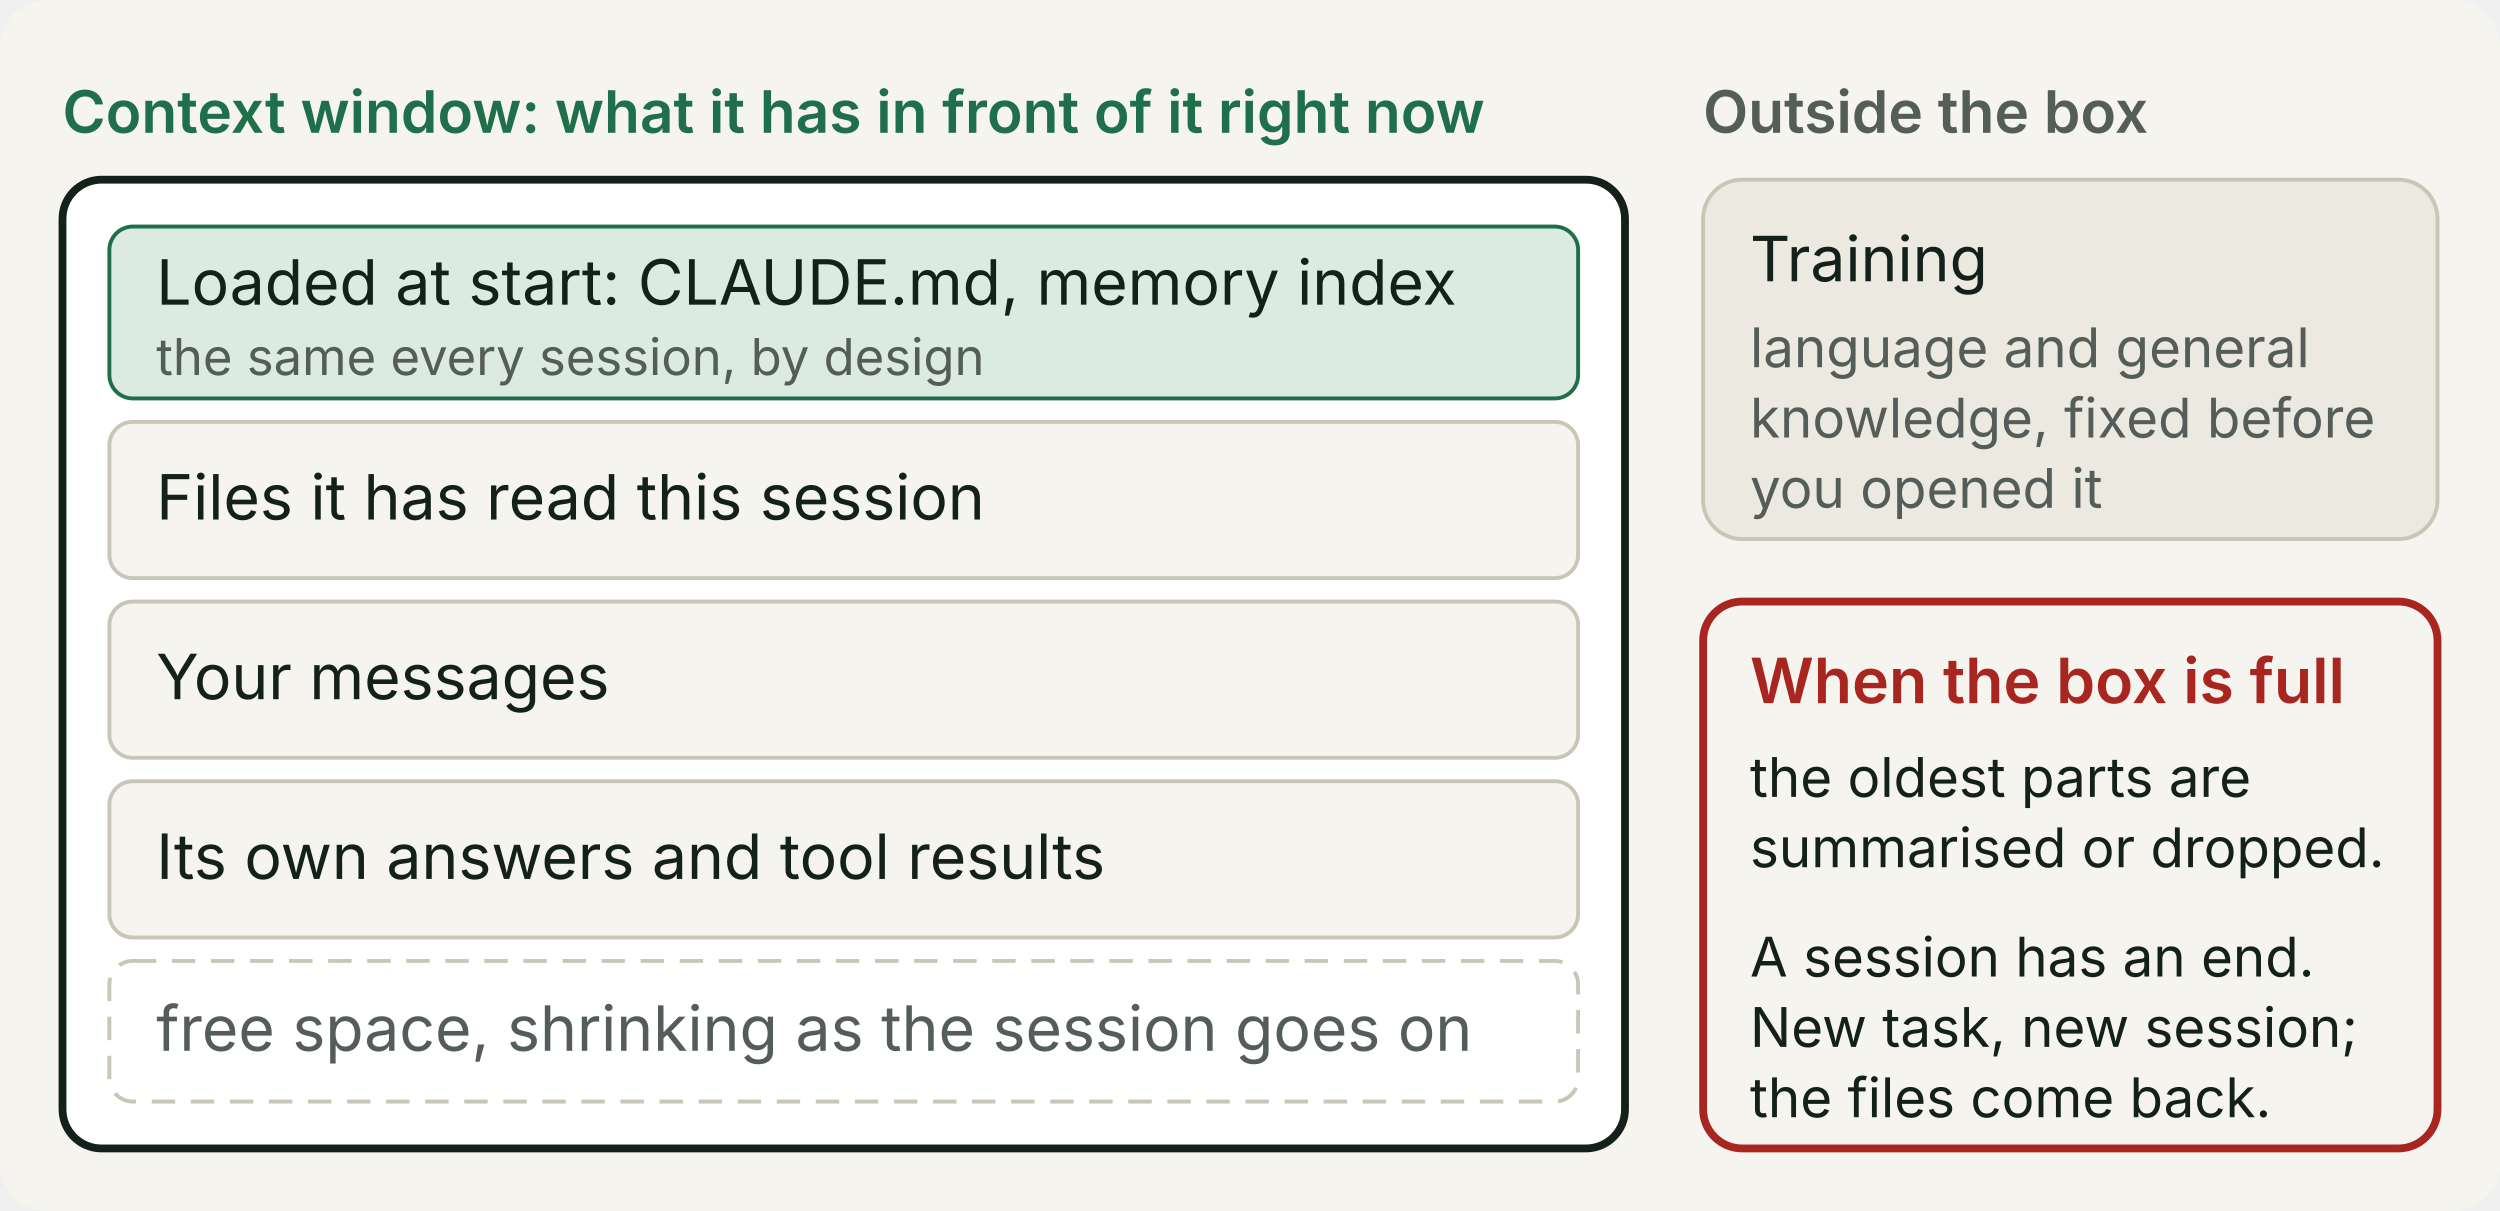
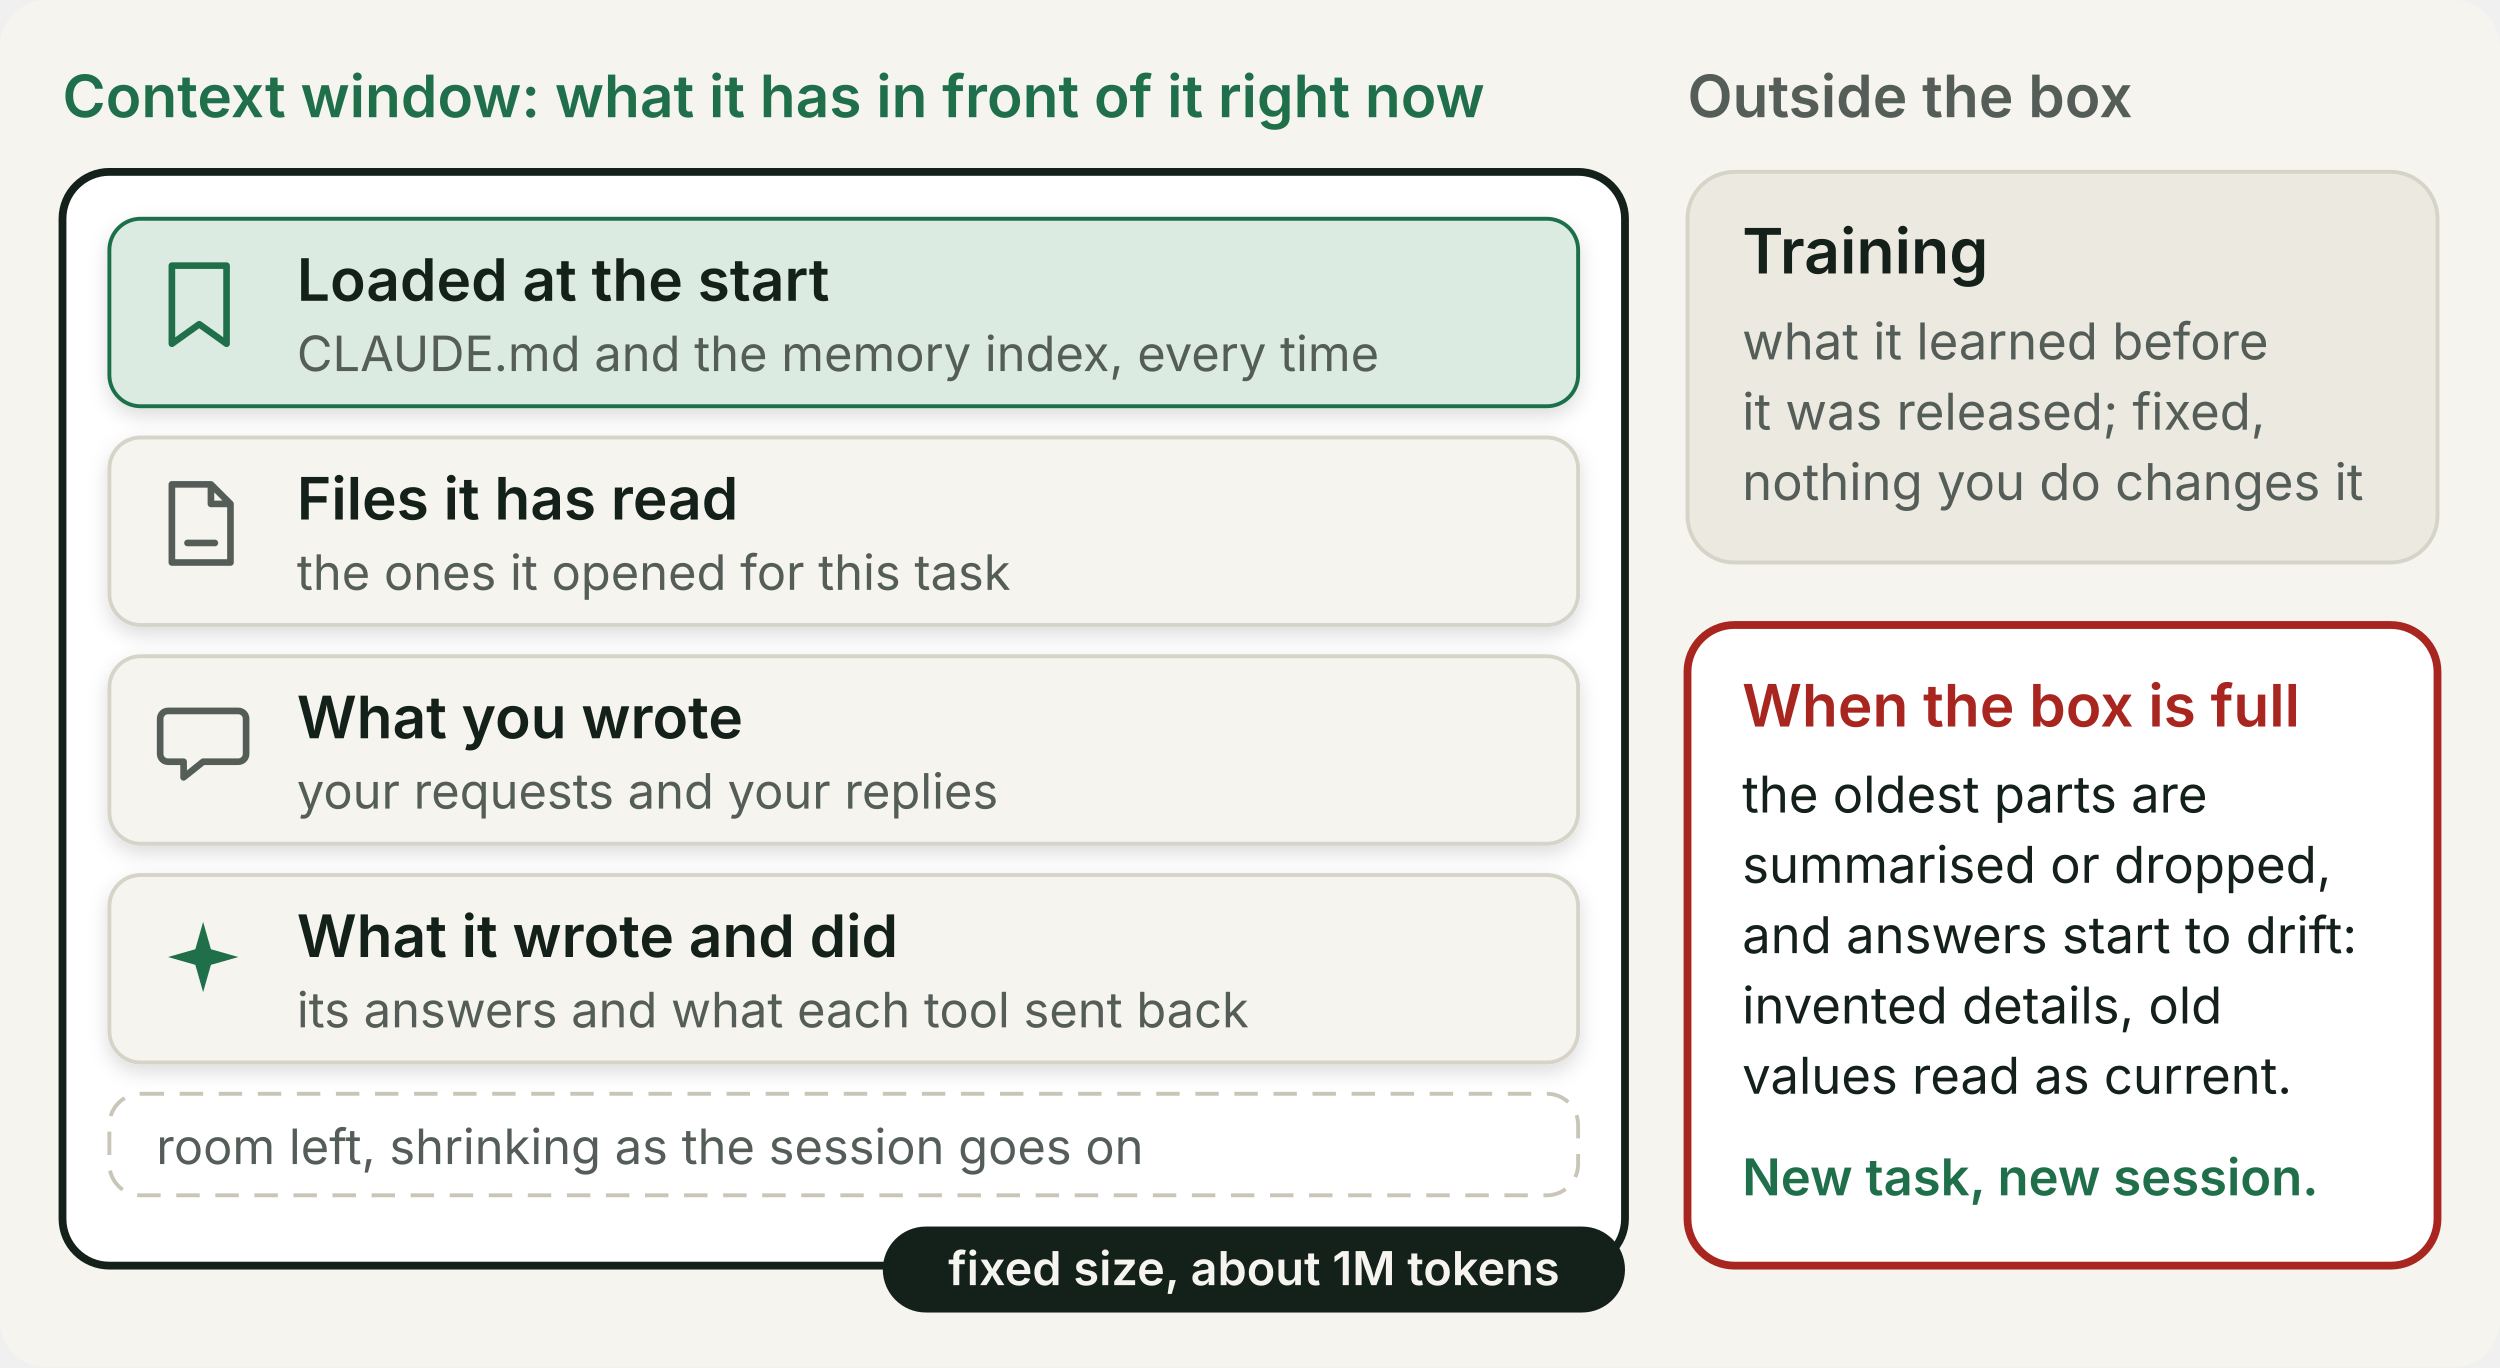
- <svg xmlns="http://www.w3.org/2000/svg" viewBox="0 0 640 310" role="img" aria-label="The context window as one box with a fixed size, filled from the top by start-up files, files read, your messages and its own answers; training knowledge sits outside the box" font-family="Inter, -apple-system, 'Segoe UI', system-ui, sans-serif">
-   <rect width="640" height="310" rx="12" fill="#F5F4EE" />
-   <text x="16" y="34" font-size="15" fill="#1F6F4A" font-weight="600">Context window: what it has in front of it right now</text>
-   <rect x="16" y="46" width="400" height="248" rx="10" fill="#FFFFFF" stroke="#14201A" stroke-width="2" />
-   <g font-size="16" fill="#14201A">
-     <rect x="28" y="58" width="376" height="44" rx="6" fill="#DCEBE2" stroke="#1F6F4A" />
-     <text x="40" y="78">Loaded at start: CLAUDE.md, memory index</text>
-     <text x="40" y="96" font-size="13" fill="#545D57">the same every session, by design</text>
-     <rect x="28" y="108" width="376" height="40" rx="6" fill="#F5F4EE" stroke="#C9C6B8" />
-     <text x="40" y="133">Files it has read this session</text>
-     <rect x="28" y="154" width="376" height="40" rx="6" fill="#F5F4EE" stroke="#C9C6B8" />
-     <text x="40" y="179">Your messages</text>
-     <rect x="28" y="200" width="376" height="40" rx="6" fill="#F5F4EE" stroke="#C9C6B8" />
-     <text x="40" y="225">Its own answers and tool results</text>
-     <rect x="28" y="246" width="376" height="36" rx="6" fill="none" stroke="#C9C6B8" stroke-dasharray="6 4" />
-     <text x="40" y="269" fill="#545D57">free space, shrinking as the session goes on</text>
+ <svg xmlns="http://www.w3.org/2000/svg" viewBox="0 0 640 350" role="img" aria-label="The context window as one box with a fixed size of about a million tokens, filled from the top by the files loaded at the start, the files it has read, what you wrote and what it wrote and did, with room left shrinking; training sits outside the box, and a second card says what happens when the box is full" font-family="Inter, -apple-system, 'Segoe UI', system-ui, sans-serif">
+   <defs>
+     <filter id="sh2" x="-10%" y="-20%" width="120%" height="150%">
+       <feDropShadow dx="0" dy="2" stdDeviation="2.5" flood-color="#14201A" flood-opacity="0.14" />
+     </filter>
+   </defs>
+   <rect width="640" height="350" rx="12" fill="#F5F4EE" />
+   <text x="16" y="30" font-size="15" fill="#1F6F4A" font-weight="600">Context window: what it has in front of it right now</text>
+   <rect x="16" y="44" width="400" height="280" rx="12" fill="#FFFFFF" stroke="#14201A" stroke-width="2" />
+   <g filter="url(#sh2)">
+     <rect x="28" y="56" width="376" height="48" rx="8" fill="#DCEBE2" stroke="#1F6F4A" />
+     <rect x="28" y="112" width="376" height="48" rx="8" fill="#F5F4EE" stroke="#D6D4C8" />
+     <rect x="28" y="168" width="376" height="48" rx="8" fill="#F5F4EE" stroke="#D6D4C8" />
+     <rect x="28" y="224" width="376" height="48" rx="8" fill="#F5F4EE" stroke="#D6D4C8" />
  </g>
-   <text x="436" y="34" font-size="15" fill="#545D57" font-weight="600">Outside the box</text>
-   <rect x="436" y="46" width="188" height="92" rx="10" fill="#ECEAE0" stroke="#C9C6B8" />
-   <text x="448" y="72" font-size="16" fill="#14201A">Training</text>
-   <text x="448" y="94" font-size="14" fill="#545D57">language and general</text>
-   <text x="448" y="112" font-size="14" fill="#545D57">knowledge, fixed before</text>
-   <text x="448" y="130" font-size="14" fill="#545D57">you opened it</text>
-   <rect x="436" y="154" width="188" height="140" rx="10" fill="none" stroke="#A8261F" stroke-width="2" />
-   <text x="448" y="180" font-size="16" fill="#A8261F" font-weight="600">When the box is full</text>
-   <text x="448" y="204" font-size="14" fill="#14201A">the oldest parts are</text>
-   <text x="448" y="222" font-size="14" fill="#14201A">summarised or dropped.</text>
-   <text x="448" y="250" font-size="14" fill="#14201A">A session has an end.</text>
-   <text x="448" y="268" font-size="14" fill="#14201A">New task, new session;</text>
-   <text x="448" y="286" font-size="14" fill="#14201A">the files come back.</text>
+   <rect x="28" y="280" width="376" height="26" rx="8" fill="none" stroke="#C9C6B8" stroke-dasharray="6 4" />
+   <g fill="none" stroke="#1F6F4A" stroke-width="1.7" stroke-linejoin="round" stroke-linecap="round">
+     <path d="M44 68 h14 v20 l-7 -5 l-7 5 z" />
+   </g>
+   <g fill="none" stroke="#545D57" stroke-width="1.7" stroke-linejoin="round" stroke-linecap="round">
+     <path d="M44 124 h10 l5 5 v15 h-15 z M54 124 v5 h5 M48 139 h7 M48 144 h7" />
+     <path d="M43 182 h18 a2 2 0 0 1 2 2 v9 a2 2 0 0 1 -2 2 h-9 l-5 4 v-4 h-4 a2 2 0 0 1 -2 -2 v-9 a2 2 0 0 1 2 -2 z" />
+   </g>
+   <path d="M52 236 l2 7 l7 2 l-7 2 l-2 7 l-2 -7 l-7 -2 l7 -2 z" fill="#1F6F4A" />
+   <g font-size="15" fill="#14201A" font-weight="600">
+     <text x="76" y="77">Loaded at the start</text>
+     <text x="76" y="133">Files it has read</text>
+     <text x="76" y="189">What you wrote</text>
+     <text x="76" y="245">What it wrote and did</text>
+   </g>
+   <g font-size="12.5" fill="#545D57">
+     <text x="76" y="95">CLAUDE.md and the memory index, every time</text>
+     <text x="76" y="151">the ones it opened for this task</text>
+     <text x="76" y="207">your requests and your replies</text>
+     <text x="76" y="263">its answers and what each tool sent back</text>
+     <text x="40" y="298">room left, shrinking as the session goes on</text>
+   </g>
+   <rect x="226" y="314" width="190" height="22" rx="11" fill="#14201A" />
+   <text x="321" y="329" font-size="12" fill="#F5F4EE" text-anchor="middle" font-weight="600">fixed size, about 1M tokens</text>
+   <text x="432" y="30" font-size="15" fill="#545D57" font-weight="600">Outside the box</text>
+   <rect x="432" y="44" width="192" height="100" rx="12" fill="#ECEAE0" stroke="#D6D4C8" />
+   <text x="446" y="70" font-size="16" fill="#14201A" font-weight="600">Training</text>
+   <text x="446" y="92" font-size="13" fill="#545D57">what it learned before</text>
+   <text x="446" y="110" font-size="13" fill="#545D57">it was released; fixed,</text>
+   <text x="446" y="128" font-size="13" fill="#545D57">nothing you do changes it</text>
+   <rect x="432" y="160" width="192" height="164" rx="12" fill="#FFFFFF" stroke="#A8261F" stroke-width="2" />
+   <text x="446" y="186" font-size="15" fill="#A8261F" font-weight="600">When the box is full</text>
+   <text x="446" y="208" font-size="13" fill="#14201A">the oldest parts are</text>
+   <text x="446" y="226" font-size="13" fill="#14201A">summarised or dropped,</text>
+   <text x="446" y="244" font-size="13" fill="#14201A">and answers start to drift:</text>
+   <text x="446" y="262" font-size="13" fill="#14201A">invented details, old</text>
+   <text x="446" y="280" font-size="13" fill="#14201A">values read as current.</text>
+   <text x="446" y="306" font-size="13" fill="#1F6F4A" font-weight="600">New task, new session.</text>
</svg>
